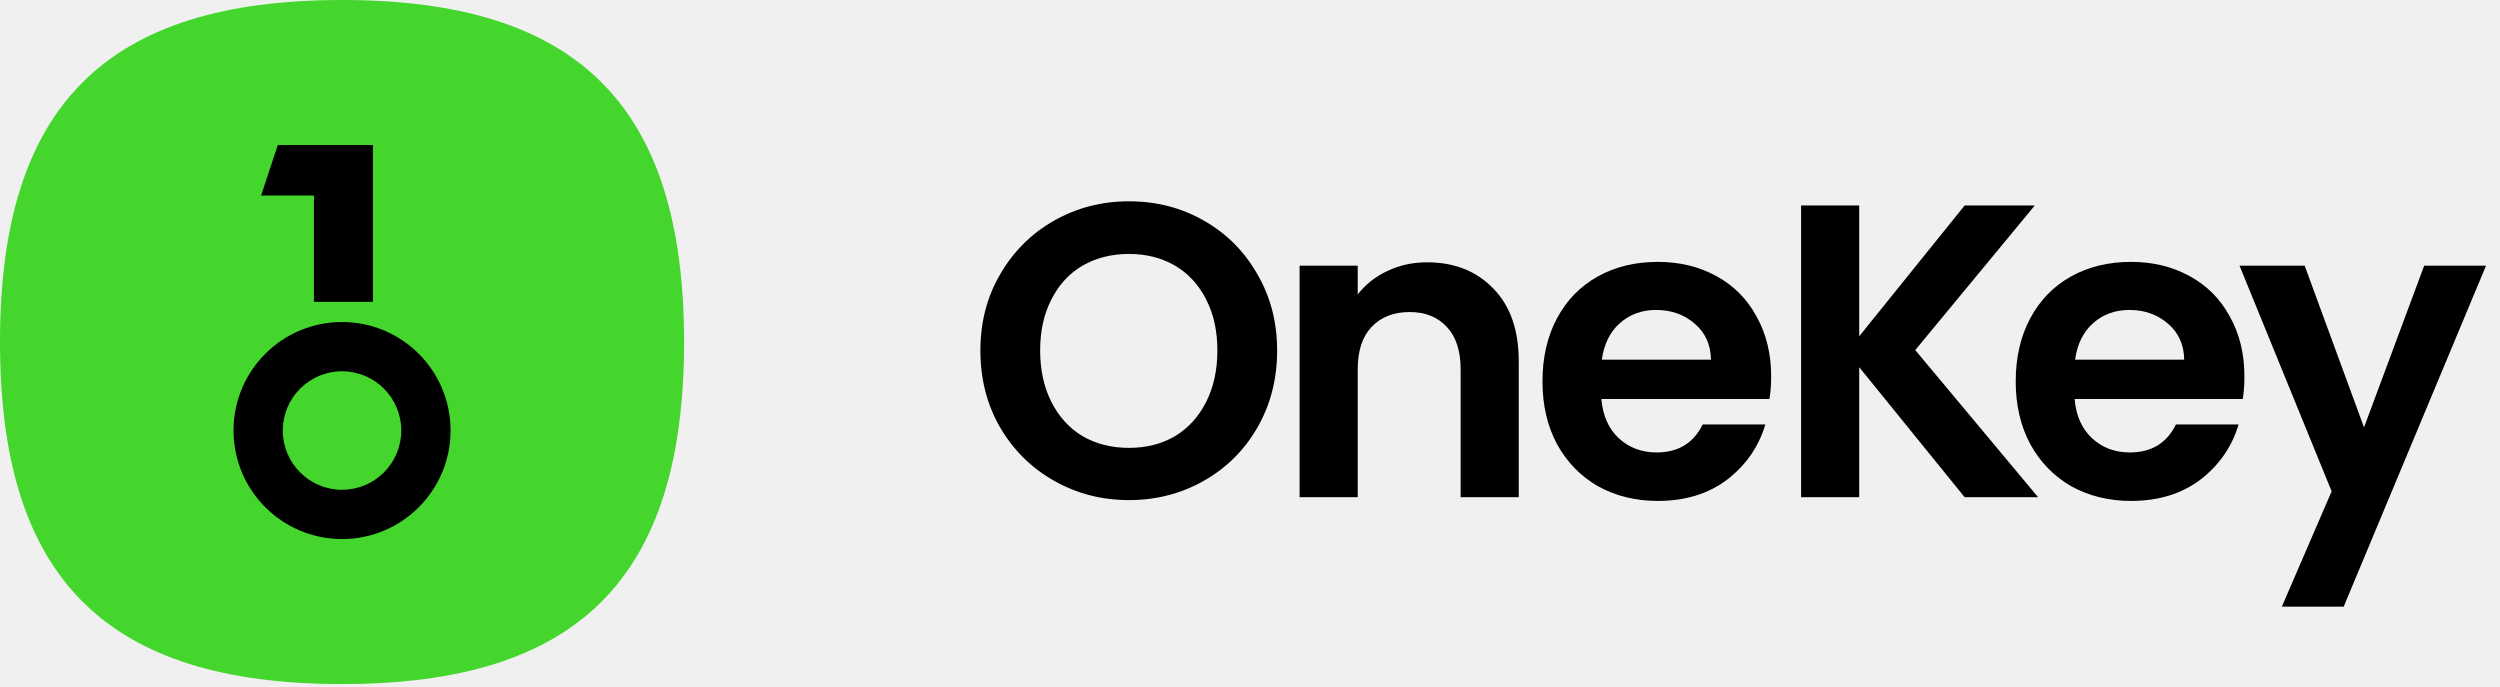
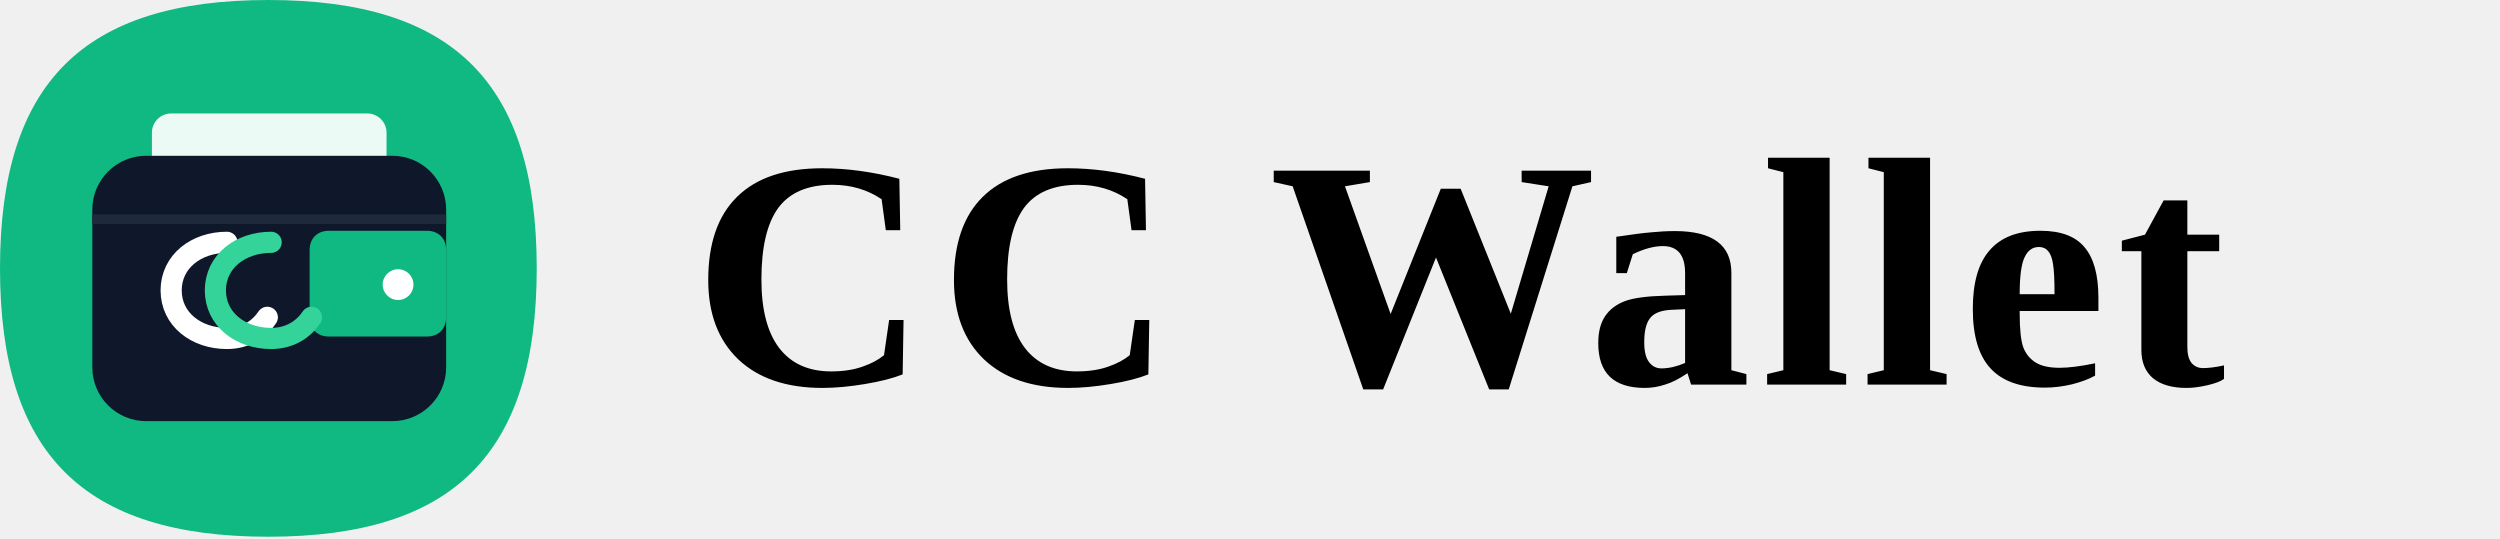
- <svg xmlns="http://www.w3.org/2000/svg" viewBox="0 0 102 28" fill="none">
-   <g>
-     <path d="M46.062 20.404C44.956 20.404 43.94 20.143 43.014 19.62C42.088 19.097 41.355 18.375 40.813 17.454C40.271 16.522 40 15.471 40 14.3C40 13.141 40.271 12.101 40.813 11.18C41.355 10.248 42.088 9.52 43.014 8.997C43.94 8.475 44.956 8.213 46.062 8.213C47.18 8.213 48.196 8.475 49.11 8.997C50.036 9.52 50.764 10.248 51.295 11.18C51.836 12.101 52.107 13.141 52.107 14.3C52.107 15.471 51.836 16.522 51.295 17.454C50.764 18.375 50.036 19.097 49.11 19.62C48.184 20.143 47.169 20.404 46.062 20.404ZM46.062 18.273C46.773 18.273 47.4 18.114 47.942 17.795C48.484 17.466 48.907 17 49.212 16.397C49.517 15.795 49.669 15.096 49.669 14.3C49.669 13.504 49.517 12.811 49.212 12.22C48.907 11.617 48.484 11.157 47.942 10.839C47.4 10.521 46.773 10.361 46.062 10.361C45.351 10.361 44.719 10.521 44.166 10.839C43.624 11.157 43.2 11.617 42.896 12.22C42.591 12.811 42.438 13.504 42.438 14.3C42.438 15.096 42.591 15.795 42.896 16.397C43.2 17 43.624 17.466 44.166 17.795C44.719 18.114 45.351 18.273 46.062 18.273Z" fill="currentColor" />
-     <path d="M58.223 10.702C59.34 10.702 60.244 11.06 60.932 11.777C61.621 12.481 61.965 13.47 61.965 14.743V20.285H59.594V15.067C59.594 14.317 59.408 13.743 59.036 13.345C58.663 12.936 58.155 12.731 57.512 12.731C56.857 12.731 56.338 12.936 55.954 13.345C55.581 13.743 55.395 14.317 55.395 15.067V20.285H53.024V10.839H55.395V12.015C55.711 11.606 56.112 11.288 56.597 11.06C57.094 10.822 57.636 10.702 58.223 10.702Z" fill="currentColor" />
-     <path d="M72.263 15.357C72.263 15.698 72.24 16.005 72.195 16.278H65.337C65.394 16.96 65.631 17.494 66.048 17.881C66.466 18.267 66.98 18.46 67.589 18.46C68.47 18.46 69.096 18.079 69.469 17.318H72.026C71.755 18.227 71.236 18.977 70.468 19.569C69.7 20.148 68.758 20.438 67.64 20.438C66.737 20.438 65.924 20.239 65.202 19.841C64.49 19.432 63.932 18.858 63.525 18.119C63.13 17.38 62.933 16.528 62.933 15.562C62.933 14.584 63.13 13.726 63.525 12.987C63.92 12.248 64.474 11.68 65.185 11.282C65.896 10.884 66.714 10.685 67.64 10.685C68.532 10.685 69.328 10.879 70.028 11.265C70.739 11.652 71.286 12.203 71.67 12.919C72.065 13.624 72.263 14.436 72.263 15.357ZM69.808 14.675C69.796 14.061 69.576 13.572 69.147 13.209C68.718 12.834 68.193 12.646 67.572 12.646C66.985 12.646 66.489 12.828 66.082 13.192C65.687 13.544 65.444 14.039 65.354 14.675H69.808Z" fill="currentColor" />
-     <path d="M80.157 20.285L75.856 14.982V20.285H73.485V8.384H75.856V13.72L80.157 8.384H83.019L78.142 14.283L83.154 20.285H80.157Z" fill="currentColor" />
-     <path d="M91.572 15.357C91.572 15.698 91.549 16.005 91.504 16.278H84.646C84.702 16.96 84.939 17.494 85.357 17.881C85.775 18.267 86.288 18.46 86.898 18.46C87.778 18.46 88.405 18.079 88.778 17.318H91.334C91.064 18.227 90.544 18.977 89.777 19.569C89.009 20.148 88.066 20.438 86.949 20.438C86.046 20.438 85.233 20.239 84.51 19.841C83.799 19.432 83.24 18.858 82.834 18.119C82.439 17.38 82.241 16.528 82.241 15.562C82.241 14.584 82.439 13.726 82.834 12.987C83.229 12.248 83.782 11.68 84.493 11.282C85.205 10.884 86.023 10.685 86.949 10.685C87.841 10.685 88.636 10.879 89.336 11.265C90.047 11.652 90.595 12.203 90.979 12.919C91.374 13.624 91.572 14.436 91.572 15.357ZM89.116 14.675C89.105 14.061 88.885 13.572 88.456 13.209C88.027 12.834 87.502 12.646 86.881 12.646C86.294 12.646 85.797 12.828 85.391 13.192C84.996 13.544 84.753 14.039 84.663 14.675H89.116Z" fill="currentColor" />
-     <path d="M101.43 10.839L95.622 24.752H93.099L95.131 20.046L91.372 10.839H94.03L96.452 17.437L98.907 10.839H101.43Z" fill="currentColor" />
-     <path d="M27.91 13.955C27.91 23.589 23.589 27.91 13.955 27.91C4.321 27.91 0 23.589 0 13.955C0 4.321 4.321 0 13.955 0C23.589 0 27.91 4.321 27.91 13.955Z" fill="#44D62C" />
-     <path d="M15.216 5.917L11.334 5.917L10.653 7.977H12.809V12.315H15.216V5.917Z" fill="black" />
-     <path fill-rule="evenodd" clip-rule="evenodd" d="M18.383 17.565C18.383 20.01 16.4 21.993 13.955 21.993C11.51 21.993 9.528 20.01 9.528 17.565C9.528 15.12 11.51 13.138 13.955 13.138C16.4 13.138 18.383 15.12 18.383 17.565ZM16.372 17.565C16.372 18.9 15.29 19.983 13.955 19.983C12.62 19.983 11.538 18.9 11.538 17.565C11.538 16.23 12.62 15.148 13.955 15.148C15.29 15.148 16.372 16.23 16.372 17.565Z" fill="black" />
-   </g>
+ <svg xmlns="http://www.w3.org/2000/svg" width="130" height="28" viewBox="0 0 130 28" fill="none">
+   <path fill="#10B981" d="M27.91 13.955c0 9.634-4.321 13.955-13.955 13.955S0 23.589 0 13.955 4.321 0 13.955 0 27.91 4.321 27.91 13.955" />
+   <rect x="7.9" y="5.9" width="12.2" height="3.9" rx="1" fill="#FFFFFF" fill-opacity="0.92" />
+   <rect x="4.8" y="8.1" width="18.4" height="13.8" rx="2.8" fill="#0F172A" />
+   <path d="M4.8 11.4h18.4" stroke="#1E293B" stroke-width="0.5" />
+   <path d="M17.1 12h5.1c0.6 0 1 0.4 1 1v3.5c0 0.6-0.4 1-1 1h-5.1c-0.6 0-1-0.4-1-1V13c0-0.6 0.4-1 1-1z" fill="#10B981" />
+   <circle cx="20.7" cy="14.8" r="0.8" fill="#FFFFFF" />
+   <path d="M11.8 12.6c-1.6 0-2.9 1-2.9 2.5 0 1.5 1.3 2.5 2.9 2.5 1 0 1.7-0.5 2.1-1.1" stroke="#FFFFFF" stroke-width="1.1" stroke-linecap="round" fill="none" />
+   <path d="M14.1 12.6c-1.6 0-2.9 1-2.9 2.5 0 1.5 1.3 2.5 2.9 2.5 1 0 1.7-0.5 2.1-1.1" stroke="#34D399" stroke-width="1.1" stroke-linecap="round" fill="none" />
+   <text x="36" y="20" fill="currentColor" font-size="17" font-weight="bold" letter-spacing="0.5">CC Wallet</text>
</svg>
